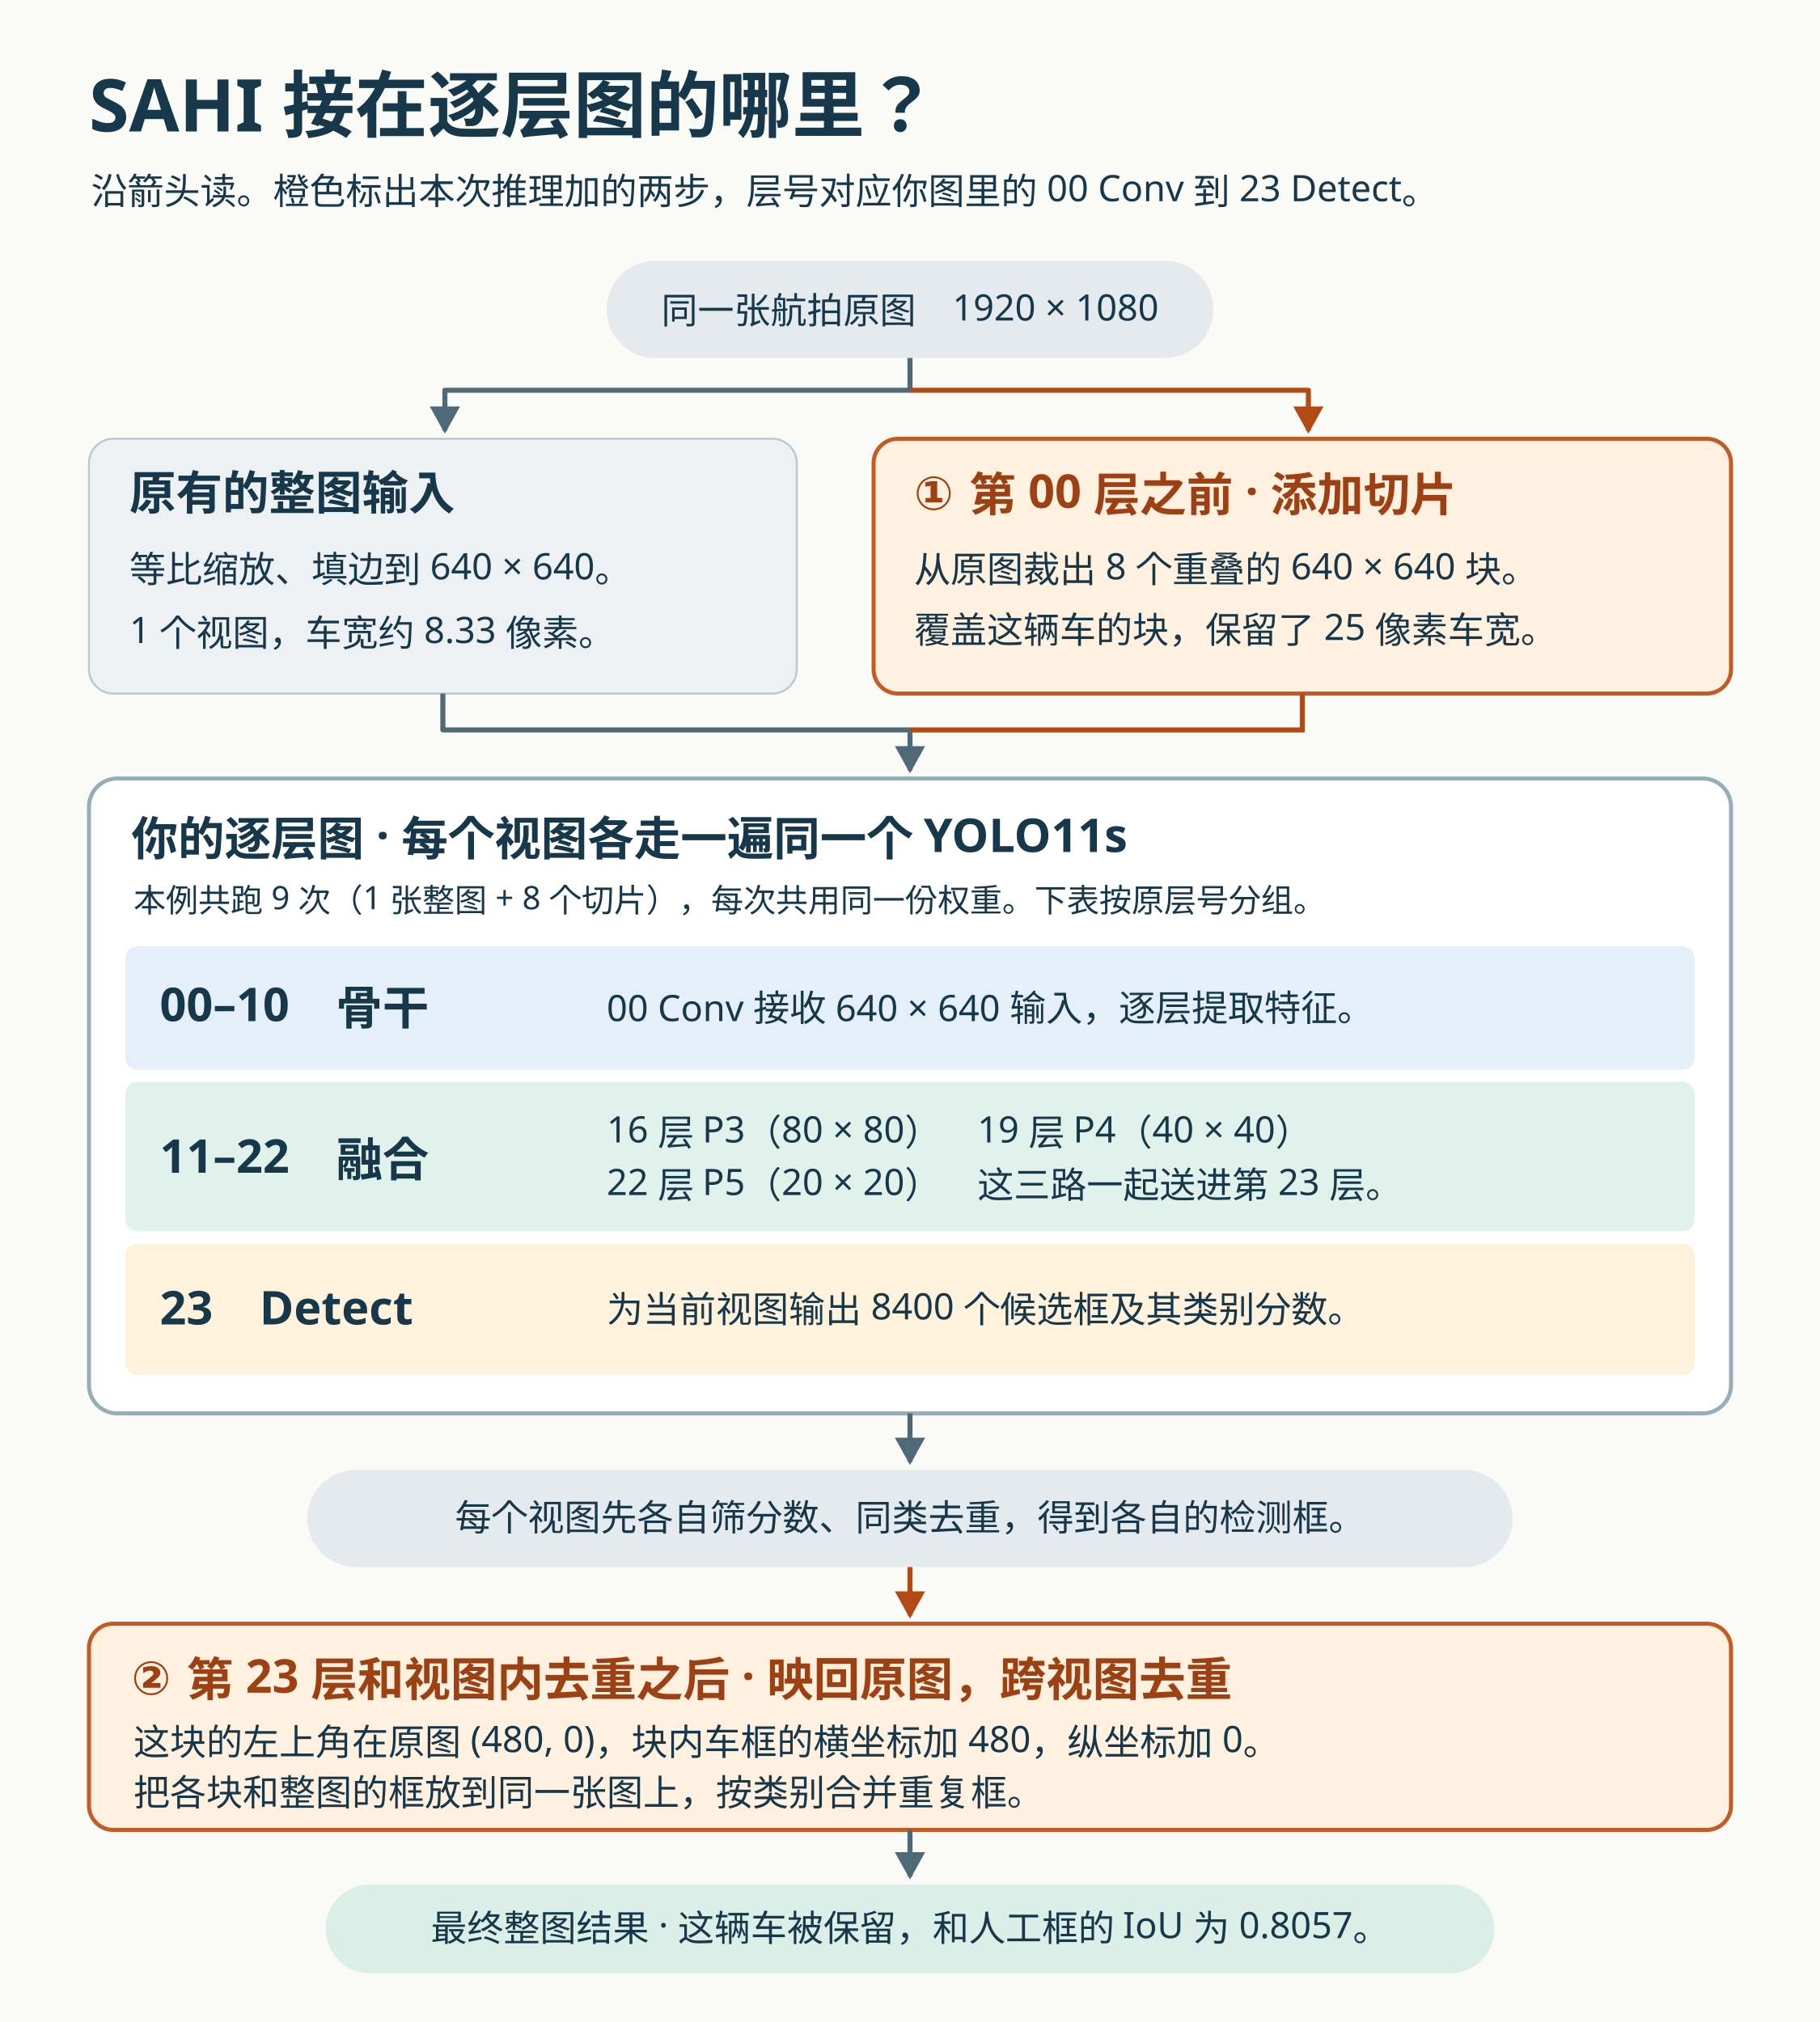
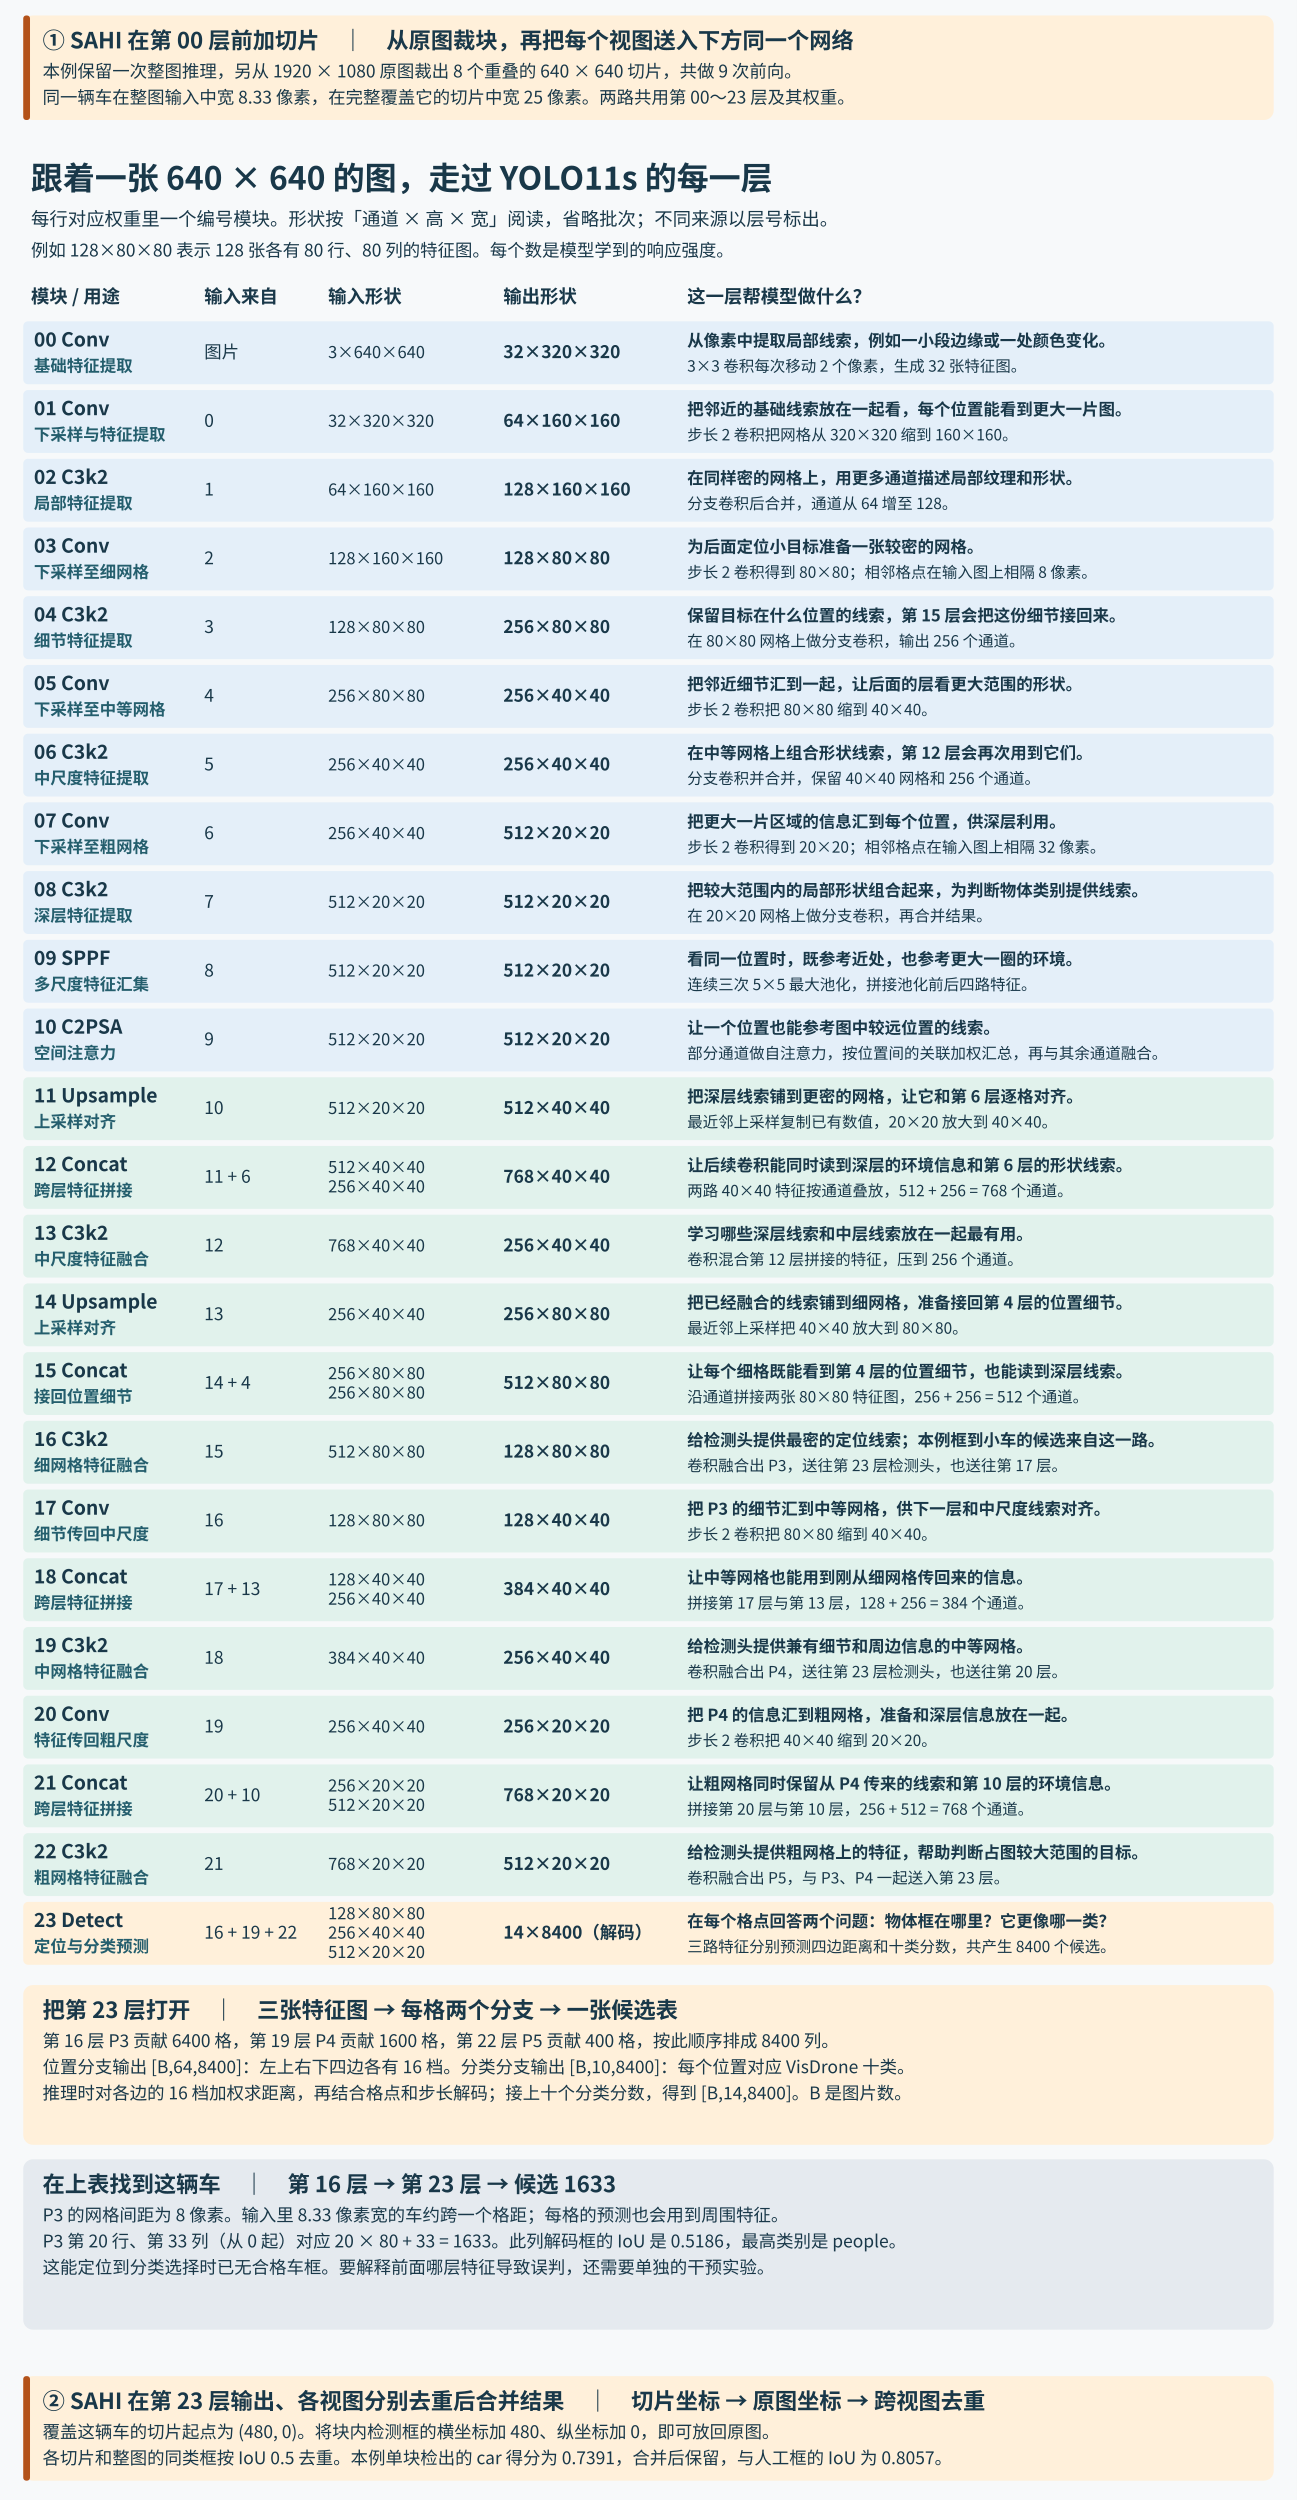
- <svg xmlns="http://www.w3.org/2000/svg" width="900" height="1000" viewBox="0 0 900 1000" role="img" aria-labelledby="title desc" lang="zh-CN">
-   <defs>
-     <marker id="arrow" viewBox="0 0 10 10" refX="8" refY="5" markerWidth="6" markerHeight="6" orient="auto-start-reverse">
-       <path d="M0 0 9 5 0 10Z" fill="#506977" />
-     </marker>
-     <marker id="orange" viewBox="0 0 10 10" refX="8" refY="5" markerWidth="6" markerHeight="6" orient="auto-start-reverse">
-       <path d="M0 0 9 5 0 10Z" fill="#b34a14" />
-     </marker>
-     <style>
-       text { font-family: 'Microsoft YaHei','PingFang SC',sans-serif; fill: #17384b }
-       .title { font-size: 36px; font-weight: 700 }
-       .heading { font-size: 23px; font-weight: 700 }
-       .body { font-size: 18px }
-       .small { font-size: 16px }
-       .ink { fill: #9d4013 }
-       .line,.added { fill: none; stroke: #506977; stroke-width: 2.5; stroke-linejoin: round; marker-end: url(#arrow) }
-       .added { stroke: #b34a14; marker-end: url(#orange) }
-     </style>
-   </defs>
-   <rect width="900" height="1000" fill="#fafaf7" />
-   <text x="44" y="65" class="title">SAHI 接在逐层图的哪里？</text>
-   <text x="45" y="101" class="body">沿箭头读。橙色标出本次推理加的两步，层号对应你图里的 00 Conv 到 23 Detect。</text>
-   <rect x="300" y="129" width="300" height="48" rx="24" fill="#e5eaef" />
-   <text x="450" y="160" text-anchor="middle" class="body">同一张航拍原图　1920 × 1080</text>
-   <path class="line" d="M450 177 V193 H220 V213" />
-   <path class="added" d="M450 193 H647 V213" />
-   <rect x="44" y="217" width="350" height="126" rx="12" fill="#edf1f4" stroke="#bac9d1" />
-   <text x="64" y="252" class="heading">原有的整图输入</text>
-   <text x="64" y="288" class="body">等比缩放、填边到 640 × 640。</text>
-   <text x="64" y="318" class="body">1 个视图，车宽约 8.33 像素。</text>
-   <rect x="432" y="217" width="424" height="126" rx="12" fill="#fff0df" stroke="#c45b24" stroke-width="2" />
-   <text x="452" y="252" class="heading ink">① 第 00 层之前 · 添加切片</text>
-   <text x="452" y="288" class="body">从原图裁出 8 个重叠的 640 × 640 块。</text>
-   <text x="452" y="318" class="body">覆盖这辆车的块，保留了 25 像素车宽。</text>
-   <path class="line" d="M219 343 V361 H450 V381" />
-   <path d="M644 343 V361 H450" fill="none" stroke="#b34a14" stroke-width="2.5" />
-   <rect x="44" y="385" width="812" height="314" rx="14" fill="white" stroke="#96aeba" stroke-width="2" />
-   <text x="65" y="423" class="heading">你的逐层图 · 每个视图各走一遍同一个 YOLO11s</text>
-   <text x="66" y="451" class="small">本例共跑 9 次（1 张整图 + 8 个切片），每次共用同一份权重。下表按原层号分组。</text>
-   <rect x="62" y="468" width="776" height="61" rx="6" fill="#e4eff9" />
-   <text x="79" y="505" class="heading">00–10　骨干</text>
-   <text x="300" y="505" class="body">00 Conv 接收 640 × 640 输入，逐层提取特征。</text>
-   <rect x="62" y="535" width="776" height="74" rx="6" fill="#e1f1ec" />
-   <text x="79" y="580" class="heading">11–22　融合</text>
-   <text x="300" y="565" class="body">16 层 P3（80 × 80）　19 层 P4（40 × 40）</text>
-   <text x="300" y="591" class="body">22 层 P5（20 × 20）　这三路一起送进第 23 层。</text>
-   <rect x="62" y="615" width="776" height="65" rx="6" fill="#fff2dc" />
-   <text x="79" y="655" class="heading">23　Detect</text>
-   <text x="300" y="654" class="body">为当前视图输出 8400 个候选框及其类别分数。</text>
-   <path class="line" d="M450 699 V723" />
-   <rect x="152" y="727" width="596" height="48" rx="24" fill="#e5eaef" />
-   <text x="450" y="757" text-anchor="middle" class="body">每个视图先各自筛分数、同类去重，得到各自的检测框。</text>
-   <path class="added" d="M450 775 V799" />
-   <rect x="44" y="803" width="812" height="102" rx="12" fill="#fff0df" stroke="#c45b24" stroke-width="2" />
-   <text x="65" y="838" class="heading ink">② 第 23 层和视图内去重之后 · 映回原图，跨视图去重</text>
-   <text x="66" y="868" class="body">这块的左上角在原图 (480, 0)，块内车框的横坐标加 480，纵坐标加 0。</text>
-   <text x="66" y="893" class="body">把各块和整图的框放到同一张图上，按类别合并重复框。</text>
-   <path class="line" d="M450 905 V928" />
-   <rect x="161" y="932" width="578" height="44" rx="22" fill="#dceee8" />
-   <text x="450" y="960" text-anchor="middle" class="body">最终整图结果 · 这辆车被保留，和人工框的 IoU 为 0.8057。</text>
+ <svg xmlns="http://www.w3.org/2000/svg" width="1340" height="2583" viewBox="0 0 1340 2583" role="img">
+   <rect width="1340" height="2583" fill="#f7f9fa" />
+   <g font-family="Microsoft YaHei, Noto Sans CJK SC, sans-serif" fill="#193849">
+     <rect x="24" y="16" width="1292" height="108" rx="10" fill="#fff0da" />
+     <rect x="24" y="16" width="7" height="108" rx="3" fill="#b35219" />
+     <text x="44" y="50" font-size="23" font-weight="700">① SAHI 在第 00 层前加切片　｜　从原图裁块，再把每个视图送入下方同一个网络</text>
+     <text x="44" y="80" font-size="18">本例保留一次整图推理，另从 1920 × 1080 原图裁出 8 个重叠的 640 × 640 切片，共做 9 次前向。</text>
+     <text x="44" y="107" font-size="18">同一辆车在整图输入中宽 8.33 像素，在完整覆盖它的切片中宽 25 像素。两路共用第 00～23 层及其权重。</text>
+   </g>
+   <g transform="translate(0,144)">
+     <svg width="1340" height="2295" viewBox="0 0 1340 2295" role="img">
+       <defs>
+         <marker id="end" viewBox="0 0 10 10" refX="8" refY="5" markerWidth="6" markerHeight="6" orient="auto">
+           <path d="M0 1L9 5L0 9Z" fill="#587181" />
+         </marker>
+       </defs>
+       <g font-family="Microsoft YaHei, Noto Sans CJK SC, sans-serif">
+         <rect x="0" y="0" width="1340" height="2295" rx="0" fill="#f7f9fa" />
+         <text x="32" y="52" font-size="33" font-weight="700" fill="#193849">跟着一张 640 × 640 的图，走过 YOLO11s 的每一层</text>
+         <text x="32" y="89" font-size="19" font-weight="400" fill="#193849">每行对应权重里一个编号模块。形状按「通道 × 高 × 宽」阅读，省略批次；不同来源以层号标出。</text>
+         <text x="32" y="121" font-size="18" font-weight="400" fill="#193849">例如 128×80×80 表示 128 张各有 80 行、80 列的特征图。每个数是模型学到的响应强度。</text>
+         <text x="32" y="169" font-size="19" font-weight="700" fill="#193849">模块 / 用途</text>
+         <text x="211" y="169" font-size="19" font-weight="700" fill="#193849">输入来自</text>
+         <text x="339" y="169" font-size="19" font-weight="700" fill="#193849">输入形状</text>
+         <text x="520" y="169" font-size="19" font-weight="700" fill="#193849">输出形状</text>
+         <text x="710" y="169" font-size="19" font-weight="700" fill="#193849">这一层帮模型做什么？</text>
+         <rect x="24" y="188" width="1292" height="65" rx="5" fill="#e4eff9" />
+         <text x="35" y="214" font-size="20" font-weight="700" fill="#193849">00  Conv</text>
+         <text x="35" y="240" font-size="17" font-weight="700" fill="#245e6d">基础特征提取</text>
+         <text x="211" y="226" font-size="18" font-weight="400" fill="#193849">图片</text>
+         <text x="339" y="226.0" font-size="17" font-weight="400" fill="#193849">3×640×640</text>
+         <text x="520" y="226" font-size="18" font-weight="700" fill="#193849">32×320×320</text>
+         <text x="710" y="214" font-size="17" font-weight="700" fill="#193849">从像素中提取局部线索，例如一小段边缘或一处颜色变化。</text>
+         <text x="710" y="240" font-size="16" font-weight="400" fill="#193849">3×3 卷积每次移动 2 个像素，生成 32 张特征图。</text>
+         <rect x="24" y="259" width="1292" height="65" rx="5" fill="#e4eff9" />
+         <text x="35" y="285" font-size="20" font-weight="700" fill="#193849">01  Conv</text>
+         <text x="35" y="311" font-size="17" font-weight="700" fill="#245e6d">下采样与特征提取</text>
+         <text x="211" y="297" font-size="18" font-weight="400" fill="#193849">0</text>
+         <text x="339" y="297.0" font-size="17" font-weight="400" fill="#193849">32×320×320</text>
+         <text x="520" y="297" font-size="18" font-weight="700" fill="#193849">64×160×160</text>
+         <text x="710" y="285" font-size="17" font-weight="700" fill="#193849">把邻近的基础线索放在一起看，每个位置能看到更大一片图。</text>
+         <text x="710" y="311" font-size="16" font-weight="400" fill="#193849">步长 2 卷积把网格从 320×320 缩到 160×160。</text>
+         <rect x="24" y="330" width="1292" height="65" rx="5" fill="#e4eff9" />
+         <text x="35" y="356" font-size="20" font-weight="700" fill="#193849">02  C3k2</text>
+         <text x="35" y="382" font-size="17" font-weight="700" fill="#245e6d">局部特征提取</text>
+         <text x="211" y="368" font-size="18" font-weight="400" fill="#193849">1</text>
+         <text x="339" y="368.0" font-size="17" font-weight="400" fill="#193849">64×160×160</text>
+         <text x="520" y="368" font-size="18" font-weight="700" fill="#193849">128×160×160</text>
+         <text x="710" y="356" font-size="17" font-weight="700" fill="#193849">在同样密的网格上，用更多通道描述局部纹理和形状。</text>
+         <text x="710" y="382" font-size="16" font-weight="400" fill="#193849">分支卷积后合并，通道从 64 增至 128。</text>
+         <rect x="24" y="401" width="1292" height="65" rx="5" fill="#e4eff9" />
+         <text x="35" y="427" font-size="20" font-weight="700" fill="#193849">03  Conv</text>
+         <text x="35" y="453" font-size="17" font-weight="700" fill="#245e6d">下采样至细网格</text>
+         <text x="211" y="439" font-size="18" font-weight="400" fill="#193849">2</text>
+         <text x="339" y="439.0" font-size="17" font-weight="400" fill="#193849">128×160×160</text>
+         <text x="520" y="439" font-size="18" font-weight="700" fill="#193849">128×80×80</text>
+         <text x="710" y="427" font-size="17" font-weight="700" fill="#193849">为后面定位小目标准备一张较密的网格。</text>
+         <text x="710" y="453" font-size="16" font-weight="400" fill="#193849">步长 2 卷积得到 80×80；相邻格点在输入图上相隔 8 像素。</text>
+         <rect x="24" y="472" width="1292" height="65" rx="5" fill="#e4eff9" />
+         <text x="35" y="498" font-size="20" font-weight="700" fill="#193849">04  C3k2</text>
+         <text x="35" y="524" font-size="17" font-weight="700" fill="#245e6d">细节特征提取</text>
+         <text x="211" y="510" font-size="18" font-weight="400" fill="#193849">3</text>
+         <text x="339" y="510.0" font-size="17" font-weight="400" fill="#193849">128×80×80</text>
+         <text x="520" y="510" font-size="18" font-weight="700" fill="#193849">256×80×80</text>
+         <text x="710" y="498" font-size="17" font-weight="700" fill="#193849">保留目标在什么位置的线索，第 15 层会把这份细节接回来。</text>
+         <text x="710" y="524" font-size="16" font-weight="400" fill="#193849">在 80×80 网格上做分支卷积，输出 256 个通道。</text>
+         <rect x="24" y="543" width="1292" height="65" rx="5" fill="#e4eff9" />
+         <text x="35" y="569" font-size="20" font-weight="700" fill="#193849">05  Conv</text>
+         <text x="35" y="595" font-size="17" font-weight="700" fill="#245e6d">下采样至中等网格</text>
+         <text x="211" y="581" font-size="18" font-weight="400" fill="#193849">4</text>
+         <text x="339" y="581.0" font-size="17" font-weight="400" fill="#193849">256×80×80</text>
+         <text x="520" y="581" font-size="18" font-weight="700" fill="#193849">256×40×40</text>
+         <text x="710" y="569" font-size="17" font-weight="700" fill="#193849">把邻近细节汇到一起，让后面的层看更大范围的形状。</text>
+         <text x="710" y="595" font-size="16" font-weight="400" fill="#193849">步长 2 卷积把 80×80 缩到 40×40。</text>
+         <rect x="24" y="614" width="1292" height="65" rx="5" fill="#e4eff9" />
+         <text x="35" y="640" font-size="20" font-weight="700" fill="#193849">06  C3k2</text>
+         <text x="35" y="666" font-size="17" font-weight="700" fill="#245e6d">中尺度特征提取</text>
+         <text x="211" y="652" font-size="18" font-weight="400" fill="#193849">5</text>
+         <text x="339" y="652.0" font-size="17" font-weight="400" fill="#193849">256×40×40</text>
+         <text x="520" y="652" font-size="18" font-weight="700" fill="#193849">256×40×40</text>
+         <text x="710" y="640" font-size="17" font-weight="700" fill="#193849">在中等网格上组合形状线索，第 12 层会再次用到它们。</text>
+         <text x="710" y="666" font-size="16" font-weight="400" fill="#193849">分支卷积并合并，保留 40×40 网格和 256 个通道。</text>
+         <rect x="24" y="685" width="1292" height="65" rx="5" fill="#e4eff9" />
+         <text x="35" y="711" font-size="20" font-weight="700" fill="#193849">07  Conv</text>
+         <text x="35" y="737" font-size="17" font-weight="700" fill="#245e6d">下采样至粗网格</text>
+         <text x="211" y="723" font-size="18" font-weight="400" fill="#193849">6</text>
+         <text x="339" y="723.0" font-size="17" font-weight="400" fill="#193849">256×40×40</text>
+         <text x="520" y="723" font-size="18" font-weight="700" fill="#193849">512×20×20</text>
+         <text x="710" y="711" font-size="17" font-weight="700" fill="#193849">把更大一片区域的信息汇到每个位置，供深层利用。</text>
+         <text x="710" y="737" font-size="16" font-weight="400" fill="#193849">步长 2 卷积得到 20×20；相邻格点在输入图上相隔 32 像素。</text>
+         <rect x="24" y="756" width="1292" height="65" rx="5" fill="#e4eff9" />
+         <text x="35" y="782" font-size="20" font-weight="700" fill="#193849">08  C3k2</text>
+         <text x="35" y="808" font-size="17" font-weight="700" fill="#245e6d">深层特征提取</text>
+         <text x="211" y="794" font-size="18" font-weight="400" fill="#193849">7</text>
+         <text x="339" y="794.0" font-size="17" font-weight="400" fill="#193849">512×20×20</text>
+         <text x="520" y="794" font-size="18" font-weight="700" fill="#193849">512×20×20</text>
+         <text x="710" y="782" font-size="17" font-weight="700" fill="#193849">把较大范围内的局部形状组合起来，为判断物体类别提供线索。</text>
+         <text x="710" y="808" font-size="16" font-weight="400" fill="#193849">在 20×20 网格上做分支卷积，再合并结果。</text>
+         <rect x="24" y="827" width="1292" height="65" rx="5" fill="#e4eff9" />
+         <text x="35" y="853" font-size="20" font-weight="700" fill="#193849">09  SPPF</text>
+         <text x="35" y="879" font-size="17" font-weight="700" fill="#245e6d">多尺度特征汇集</text>
+         <text x="211" y="865" font-size="18" font-weight="400" fill="#193849">8</text>
+         <text x="339" y="865.0" font-size="17" font-weight="400" fill="#193849">512×20×20</text>
+         <text x="520" y="865" font-size="18" font-weight="700" fill="#193849">512×20×20</text>
+         <text x="710" y="853" font-size="17" font-weight="700" fill="#193849">看同一位置时，既参考近处，也参考更大一圈的环境。</text>
+         <text x="710" y="879" font-size="16" font-weight="400" fill="#193849">连续三次 5×5 最大池化，拼接池化前后四路特征。</text>
+         <rect x="24" y="898" width="1292" height="65" rx="5" fill="#e4eff9" />
+         <text x="35" y="924" font-size="20" font-weight="700" fill="#193849">10  C2PSA</text>
+         <text x="35" y="950" font-size="17" font-weight="700" fill="#245e6d">空间注意力</text>
+         <text x="211" y="936" font-size="18" font-weight="400" fill="#193849">9</text>
+         <text x="339" y="936.0" font-size="17" font-weight="400" fill="#193849">512×20×20</text>
+         <text x="520" y="936" font-size="18" font-weight="700" fill="#193849">512×20×20</text>
+         <text x="710" y="924" font-size="17" font-weight="700" fill="#193849">让一个位置也能参考图中较远位置的线索。</text>
+         <text x="710" y="950" font-size="16" font-weight="400" fill="#193849">部分通道做自注意力，按位置间的关联加权汇总，再与其余通道融合。</text>
+         <rect x="24" y="969" width="1292" height="65" rx="5" fill="#e1f2ec" />
+         <text x="35" y="995" font-size="20" font-weight="700" fill="#193849">11  Upsample</text>
+         <text x="35" y="1021" font-size="17" font-weight="700" fill="#245e6d">上采样对齐</text>
+         <text x="211" y="1007" font-size="18" font-weight="400" fill="#193849">10</text>
+         <text x="339" y="1007.0" font-size="17" font-weight="400" fill="#193849">512×20×20</text>
+         <text x="520" y="1007" font-size="18" font-weight="700" fill="#193849">512×40×40</text>
+         <text x="710" y="995" font-size="17" font-weight="700" fill="#193849">把深层线索铺到更密的网格，让它和第 6 层逐格对齐。</text>
+         <text x="710" y="1021" font-size="16" font-weight="400" fill="#193849">最近邻上采样复制已有数值，20×20 放大到 40×40。</text>
+         <rect x="24" y="1040" width="1292" height="65" rx="5" fill="#e1f2ec" />
+         <text x="35" y="1066" font-size="20" font-weight="700" fill="#193849">12  Concat</text>
+         <text x="35" y="1092" font-size="17" font-weight="700" fill="#245e6d">跨层特征拼接</text>
+         <text x="211" y="1078" font-size="18" font-weight="400" fill="#193849">11 + 6</text>
+         <text x="339" y="1068.0" font-size="17" font-weight="400" fill="#193849">512×40×40</text>
+         <text x="339" y="1088.0" font-size="17" font-weight="400" fill="#193849">256×40×40</text>
+         <text x="520" y="1078" font-size="18" font-weight="700" fill="#193849">768×40×40</text>
+         <text x="710" y="1066" font-size="17" font-weight="700" fill="#193849">让后续卷积能同时读到深层的环境信息和第 6 层的形状线索。</text>
+         <text x="710" y="1092" font-size="16" font-weight="400" fill="#193849">两路 40×40 特征按通道叠放，512 + 256 = 768 个通道。</text>
+         <rect x="24" y="1111" width="1292" height="65" rx="5" fill="#e1f2ec" />
+         <text x="35" y="1137" font-size="20" font-weight="700" fill="#193849">13  C3k2</text>
+         <text x="35" y="1163" font-size="17" font-weight="700" fill="#245e6d">中尺度特征融合</text>
+         <text x="211" y="1149" font-size="18" font-weight="400" fill="#193849">12</text>
+         <text x="339" y="1149.0" font-size="17" font-weight="400" fill="#193849">768×40×40</text>
+         <text x="520" y="1149" font-size="18" font-weight="700" fill="#193849">256×40×40</text>
+         <text x="710" y="1137" font-size="17" font-weight="700" fill="#193849">学习哪些深层线索和中层线索放在一起最有用。</text>
+         <text x="710" y="1163" font-size="16" font-weight="400" fill="#193849">卷积混合第 12 层拼接的特征，压到 256 个通道。</text>
+         <rect x="24" y="1182" width="1292" height="65" rx="5" fill="#e1f2ec" />
+         <text x="35" y="1208" font-size="20" font-weight="700" fill="#193849">14  Upsample</text>
+         <text x="35" y="1234" font-size="17" font-weight="700" fill="#245e6d">上采样对齐</text>
+         <text x="211" y="1220" font-size="18" font-weight="400" fill="#193849">13</text>
+         <text x="339" y="1220.0" font-size="17" font-weight="400" fill="#193849">256×40×40</text>
+         <text x="520" y="1220" font-size="18" font-weight="700" fill="#193849">256×80×80</text>
+         <text x="710" y="1208" font-size="17" font-weight="700" fill="#193849">把已经融合的线索铺到细网格，准备接回第 4 层的位置细节。</text>
+         <text x="710" y="1234" font-size="16" font-weight="400" fill="#193849">最近邻上采样把 40×40 放大到 80×80。</text>
+         <rect x="24" y="1253" width="1292" height="65" rx="5" fill="#e1f2ec" />
+         <text x="35" y="1279" font-size="20" font-weight="700" fill="#193849">15  Concat</text>
+         <text x="35" y="1305" font-size="17" font-weight="700" fill="#245e6d">接回位置细节</text>
+         <text x="211" y="1291" font-size="18" font-weight="400" fill="#193849">14 + 4</text>
+         <text x="339" y="1281.0" font-size="17" font-weight="400" fill="#193849">256×80×80</text>
+         <text x="339" y="1301.0" font-size="17" font-weight="400" fill="#193849">256×80×80</text>
+         <text x="520" y="1291" font-size="18" font-weight="700" fill="#193849">512×80×80</text>
+         <text x="710" y="1279" font-size="17" font-weight="700" fill="#193849">让每个细格既能看到第 4 层的位置细节，也能读到深层线索。</text>
+         <text x="710" y="1305" font-size="16" font-weight="400" fill="#193849">沿通道拼接两张 80×80 特征图，256 + 256 = 512 个通道。</text>
+         <rect x="24" y="1324" width="1292" height="65" rx="5" fill="#e1f2ec" />
+         <text x="35" y="1350" font-size="20" font-weight="700" fill="#193849">16  C3k2</text>
+         <text x="35" y="1376" font-size="17" font-weight="700" fill="#245e6d">细网格特征融合</text>
+         <text x="211" y="1362" font-size="18" font-weight="400" fill="#193849">15</text>
+         <text x="339" y="1362.0" font-size="17" font-weight="400" fill="#193849">512×80×80</text>
+         <text x="520" y="1362" font-size="18" font-weight="700" fill="#193849">128×80×80</text>
+         <text x="710" y="1350" font-size="17" font-weight="700" fill="#193849">给检测头提供最密的定位线索；本例框到小车的候选来自这一路。</text>
+         <text x="710" y="1376" font-size="16" font-weight="400" fill="#193849">卷积融合出 P3，送往第 23 层检测头，也送往第 17 层。</text>
+         <rect x="24" y="1395" width="1292" height="65" rx="5" fill="#e1f2ec" />
+         <text x="35" y="1421" font-size="20" font-weight="700" fill="#193849">17  Conv</text>
+         <text x="35" y="1447" font-size="17" font-weight="700" fill="#245e6d">细节传回中尺度</text>
+         <text x="211" y="1433" font-size="18" font-weight="400" fill="#193849">16</text>
+         <text x="339" y="1433.0" font-size="17" font-weight="400" fill="#193849">128×80×80</text>
+         <text x="520" y="1433" font-size="18" font-weight="700" fill="#193849">128×40×40</text>
+         <text x="710" y="1421" font-size="17" font-weight="700" fill="#193849">把 P3 的细节汇到中等网格，供下一层和中尺度线索对齐。</text>
+         <text x="710" y="1447" font-size="16" font-weight="400" fill="#193849">步长 2 卷积把 80×80 缩到 40×40。</text>
+         <rect x="24" y="1466" width="1292" height="65" rx="5" fill="#e1f2ec" />
+         <text x="35" y="1492" font-size="20" font-weight="700" fill="#193849">18  Concat</text>
+         <text x="35" y="1518" font-size="17" font-weight="700" fill="#245e6d">跨层特征拼接</text>
+         <text x="211" y="1504" font-size="18" font-weight="400" fill="#193849">17 + 13</text>
+         <text x="339" y="1494.0" font-size="17" font-weight="400" fill="#193849">128×40×40</text>
+         <text x="339" y="1514.0" font-size="17" font-weight="400" fill="#193849">256×40×40</text>
+         <text x="520" y="1504" font-size="18" font-weight="700" fill="#193849">384×40×40</text>
+         <text x="710" y="1492" font-size="17" font-weight="700" fill="#193849">让中等网格也能用到刚从细网格传回来的信息。</text>
+         <text x="710" y="1518" font-size="16" font-weight="400" fill="#193849">拼接第 17 层与第 13 层，128 + 256 = 384 个通道。</text>
+         <rect x="24" y="1537" width="1292" height="65" rx="5" fill="#e1f2ec" />
+         <text x="35" y="1563" font-size="20" font-weight="700" fill="#193849">19  C3k2</text>
+         <text x="35" y="1589" font-size="17" font-weight="700" fill="#245e6d">中网格特征融合</text>
+         <text x="211" y="1575" font-size="18" font-weight="400" fill="#193849">18</text>
+         <text x="339" y="1575.0" font-size="17" font-weight="400" fill="#193849">384×40×40</text>
+         <text x="520" y="1575" font-size="18" font-weight="700" fill="#193849">256×40×40</text>
+         <text x="710" y="1563" font-size="17" font-weight="700" fill="#193849">给检测头提供兼有细节和周边信息的中等网格。</text>
+         <text x="710" y="1589" font-size="16" font-weight="400" fill="#193849">卷积融合出 P4，送往第 23 层检测头，也送往第 20 层。</text>
+         <rect x="24" y="1608" width="1292" height="65" rx="5" fill="#e1f2ec" />
+         <text x="35" y="1634" font-size="20" font-weight="700" fill="#193849">20  Conv</text>
+         <text x="35" y="1660" font-size="17" font-weight="700" fill="#245e6d">特征传回粗尺度</text>
+         <text x="211" y="1646" font-size="18" font-weight="400" fill="#193849">19</text>
+         <text x="339" y="1646.0" font-size="17" font-weight="400" fill="#193849">256×40×40</text>
+         <text x="520" y="1646" font-size="18" font-weight="700" fill="#193849">256×20×20</text>
+         <text x="710" y="1634" font-size="17" font-weight="700" fill="#193849">把 P4 的信息汇到粗网格，准备和深层信息放在一起。</text>
+         <text x="710" y="1660" font-size="16" font-weight="400" fill="#193849">步长 2 卷积把 40×40 缩到 20×20。</text>
+         <rect x="24" y="1679" width="1292" height="65" rx="5" fill="#e1f2ec" />
+         <text x="35" y="1705" font-size="20" font-weight="700" fill="#193849">21  Concat</text>
+         <text x="35" y="1731" font-size="17" font-weight="700" fill="#245e6d">跨层特征拼接</text>
+         <text x="211" y="1717" font-size="18" font-weight="400" fill="#193849">20 + 10</text>
+         <text x="339" y="1707.0" font-size="17" font-weight="400" fill="#193849">256×20×20</text>
+         <text x="339" y="1727.0" font-size="17" font-weight="400" fill="#193849">512×20×20</text>
+         <text x="520" y="1717" font-size="18" font-weight="700" fill="#193849">768×20×20</text>
+         <text x="710" y="1705" font-size="17" font-weight="700" fill="#193849">让粗网格同时保留从 P4 传来的线索和第 10 层的环境信息。</text>
+         <text x="710" y="1731" font-size="16" font-weight="400" fill="#193849">拼接第 20 层与第 10 层，256 + 512 = 768 个通道。</text>
+         <rect x="24" y="1750" width="1292" height="65" rx="5" fill="#e1f2ec" />
+         <text x="35" y="1776" font-size="20" font-weight="700" fill="#193849">22  C3k2</text>
+         <text x="35" y="1802" font-size="17" font-weight="700" fill="#245e6d">粗网格特征融合</text>
+         <text x="211" y="1788" font-size="18" font-weight="400" fill="#193849">21</text>
+         <text x="339" y="1788.0" font-size="17" font-weight="400" fill="#193849">768×20×20</text>
+         <text x="520" y="1788" font-size="18" font-weight="700" fill="#193849">512×20×20</text>
+         <text x="710" y="1776" font-size="17" font-weight="700" fill="#193849">给检测头提供粗网格上的特征，帮助判断占图较大范围的目标。</text>
+         <text x="710" y="1802" font-size="16" font-weight="400" fill="#193849">卷积融合出 P5，与 P3、P4 一起送入第 23 层。</text>
+         <rect x="24" y="1821" width="1292" height="65" rx="5" fill="#fff0da" />
+         <text x="35" y="1847" font-size="20" font-weight="700" fill="#193849">23  Detect</text>
+         <text x="35" y="1873" font-size="17" font-weight="700" fill="#245e6d">定位与分类预测</text>
+         <text x="211" y="1859" font-size="18" font-weight="400" fill="#193849">16 + 19 + 22</text>
+         <text x="339" y="1839.0" font-size="17" font-weight="400" fill="#193849">128×80×80</text>
+         <text x="339" y="1859.0" font-size="17" font-weight="400" fill="#193849">256×40×40</text>
+         <text x="339" y="1879.0" font-size="17" font-weight="400" fill="#193849">512×20×20</text>
+         <text x="520" y="1859" font-size="18" font-weight="700" fill="#193849">14×8400（解码）</text>
+         <text x="710" y="1847" font-size="17" font-weight="700" fill="#193849">在每个格点回答两个问题：物体框在哪里？它更像哪一类？</text>
+         <text x="710" y="1873" font-size="16" font-weight="400" fill="#193849">三路特征分别预测四边距离和十类分数，共产生 8400 个候选。</text>
+         <rect x="24" y="1907" width="1292" height="165" rx="10" fill="#fff0da" />
+         <text x="44" y="1941" font-size="23" font-weight="700" fill="#193849">把第 23 层打开　｜　三张特征图 → 每格两个分支 → 一张候选表</text>
+         <text x="44" y="1971" font-size="18" font-weight="400" fill="#193849">第 16 层 P3 贡献 6400 格，第 19 层 P4 贡献 1600 格，第 22 层 P5 贡献 400 格，按此顺序排成 8400 列。</text>
+         <text x="44" y="1998" font-size="18" font-weight="400" fill="#193849">位置分支输出 [B,64,8400]：左上右下四边各有 16 档。分类分支输出 [B,10,8400]：每个位置对应 VisDrone 十类。</text>
+         <text x="44" y="2025" font-size="18" font-weight="400" fill="#193849">推理时对各边的 16 档加权求距离，再结合格点和步长解码；接上十个分类分数，得到 [B,14,8400]。B 是图片数。</text>
+         <rect x="24" y="2087" width="1292" height="176" rx="10" fill="#e5eaef" />
+         <text x="44" y="2121" font-size="23" font-weight="700" fill="#193849">在上表找到这辆车　｜　第 16 层 → 第 23 层 → 候选 1633</text>
+         <text x="44" y="2151" font-size="18" font-weight="400" fill="#193849">P3 的网格间距为 8 像素。输入里 8.33 像素宽的车约跨一个格距；每格的预测也会用到周围特征。</text>
+         <text x="44" y="2178" font-size="18" font-weight="400" fill="#193849">P3 第 20 行、第 33 列（从 0 起）对应 20 × 80 + 33 = 1633。此列解码框的 IoU 是 0.5186，最高类别是 people。</text>
+         <text x="44" y="2205" font-size="18" font-weight="400" fill="#193849">这能定位到分类选择时已无合格车框。要解释前面哪层特征导致误判，还需要单独的干预实验。</text>
+       </g>
+     </svg>
+   </g>
+   <g font-family="Microsoft YaHei, Noto Sans CJK SC, sans-serif" fill="#193849">
+     <rect x="24" y="2455" width="1292" height="108" rx="10" fill="#fff0da" />
+     <rect x="24" y="2455" width="7" height="108" rx="3" fill="#b35219" />
+     <text x="44" y="2489" font-size="23" font-weight="700">② SAHI 在第 23 层输出、各视图分别去重后合并结果　｜　切片坐标 → 原图坐标 → 跨视图去重</text>
+     <text x="44" y="2519" font-size="18">覆盖这辆车的切片起点为 (480, 0)。将块内检测框的横坐标加 480、纵坐标加 0，即可放回原图。</text>
+     <text x="44" y="2546" font-size="18">各切片和整图的同类框按 IoU 0.5 去重。本例单块检出的 car 得分为 0.7391，合并后保留，与人工框的 IoU 为 0.8057。</text>
+   </g>
</svg>
